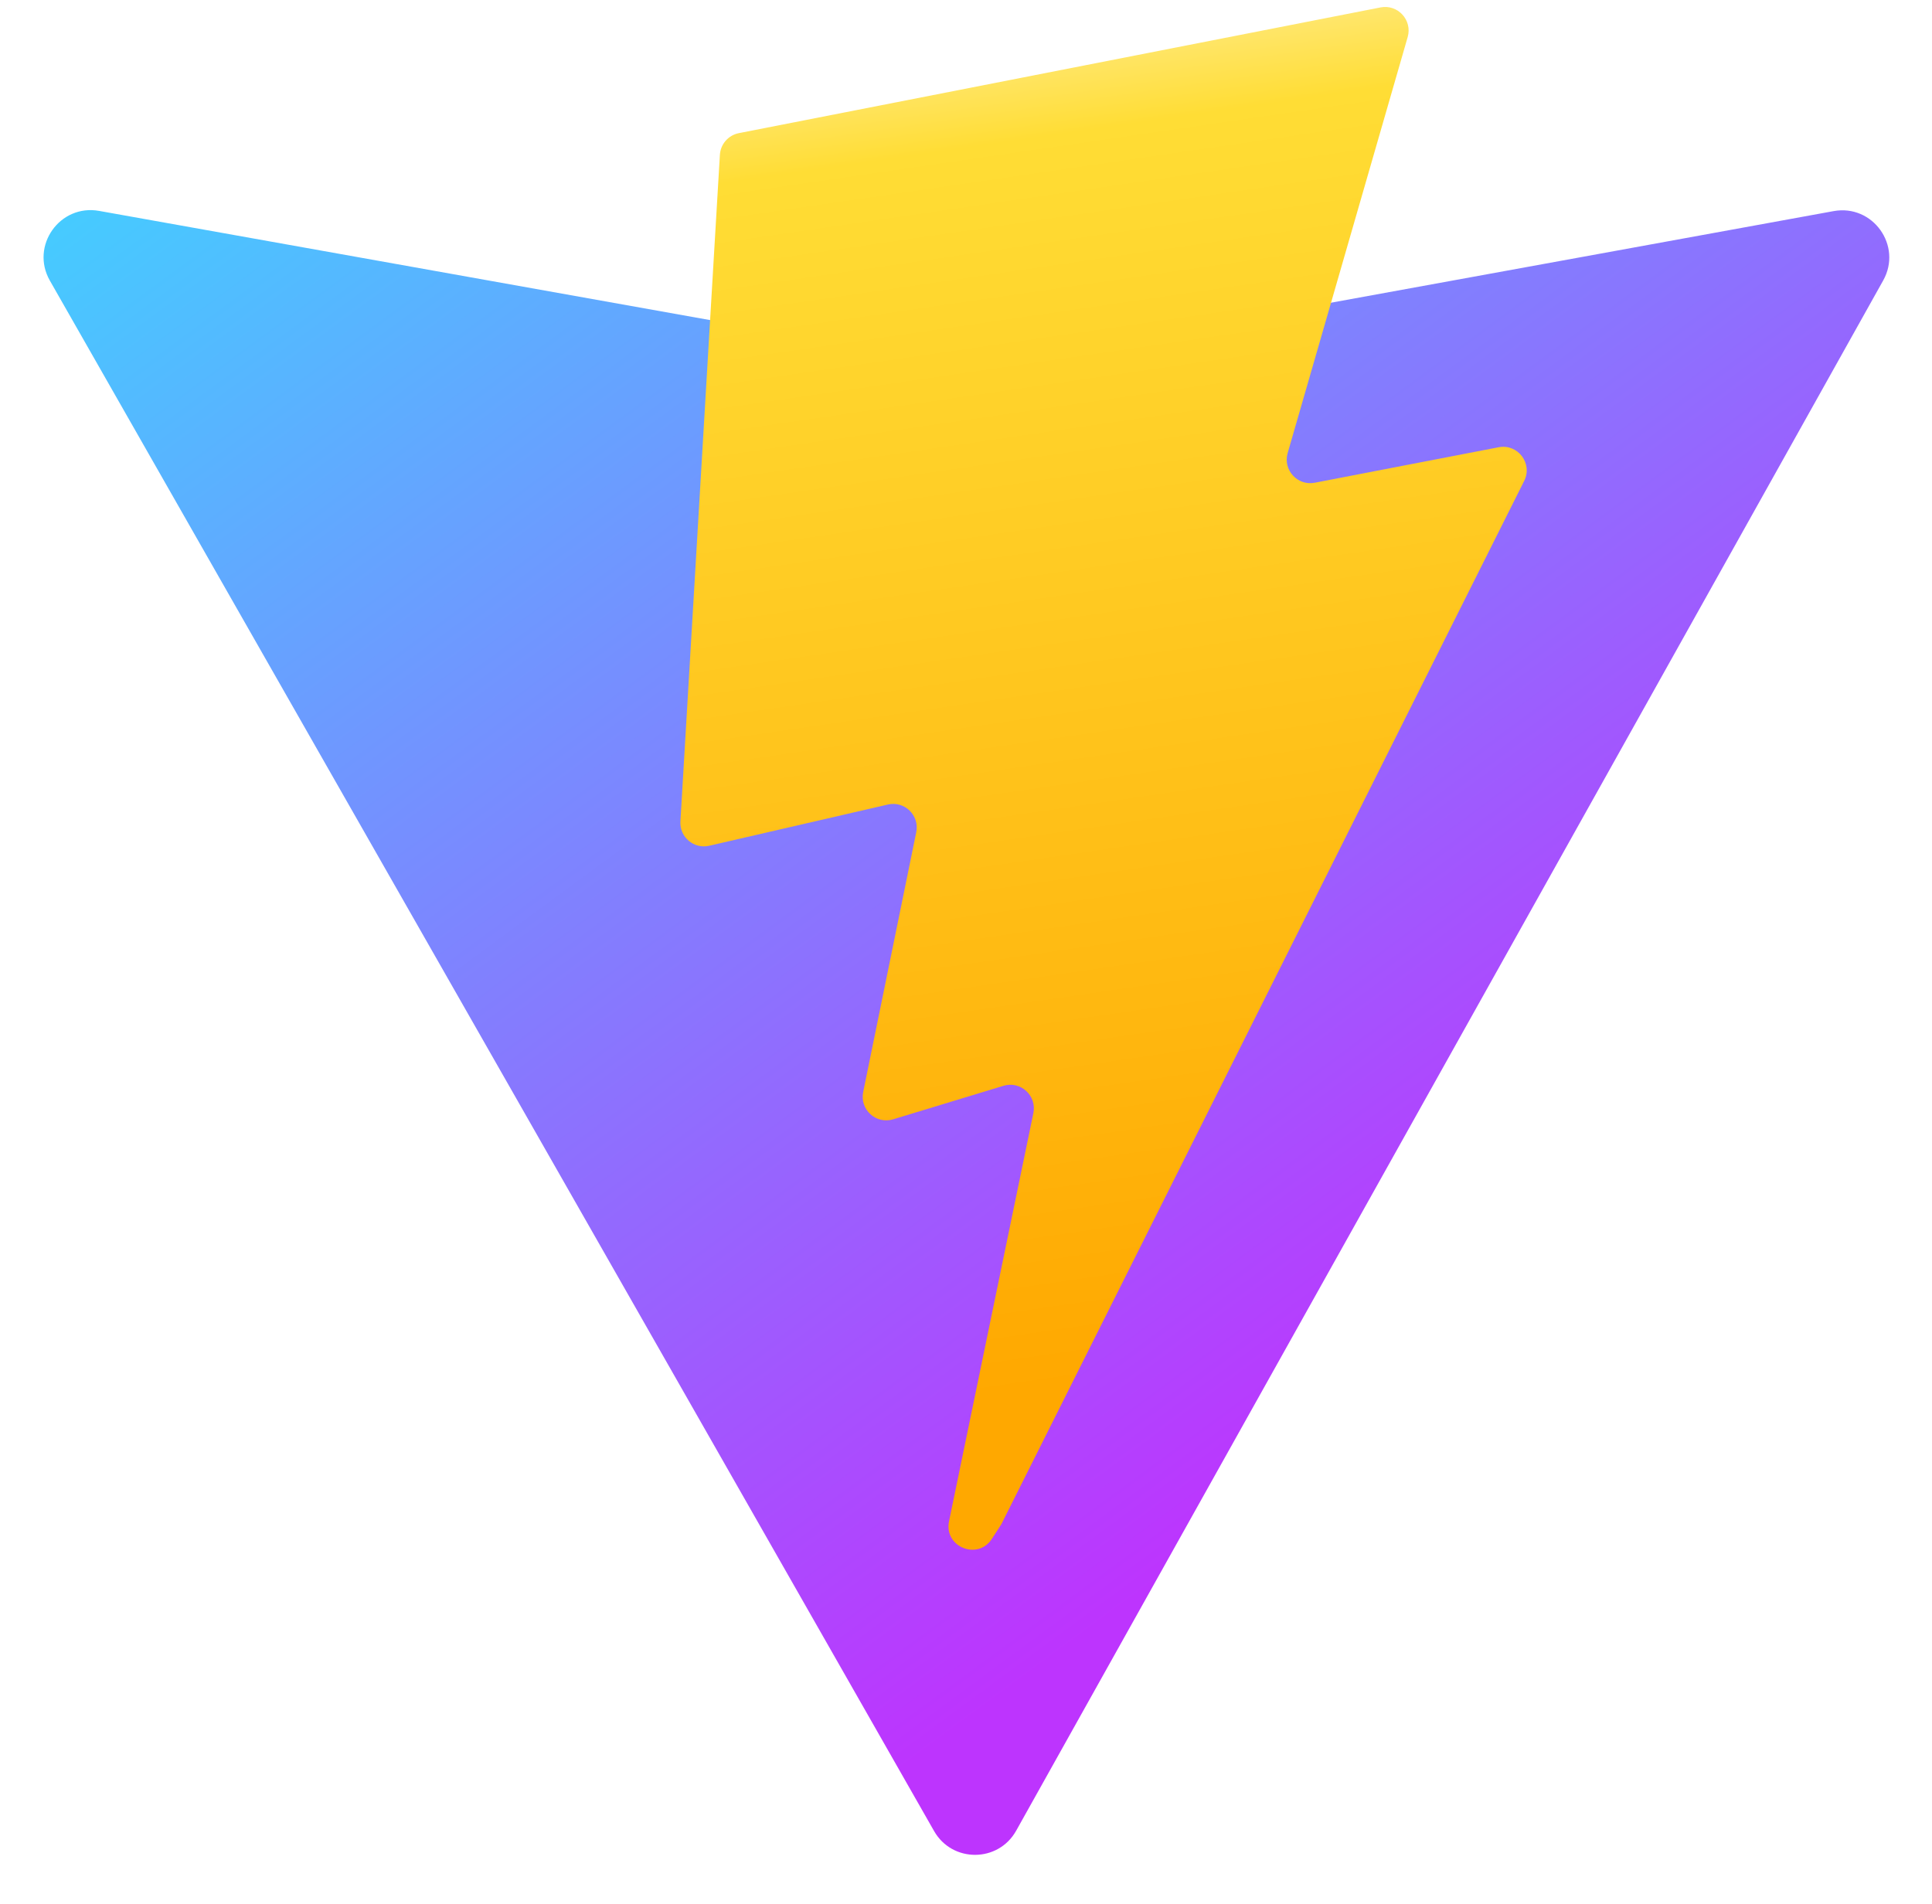
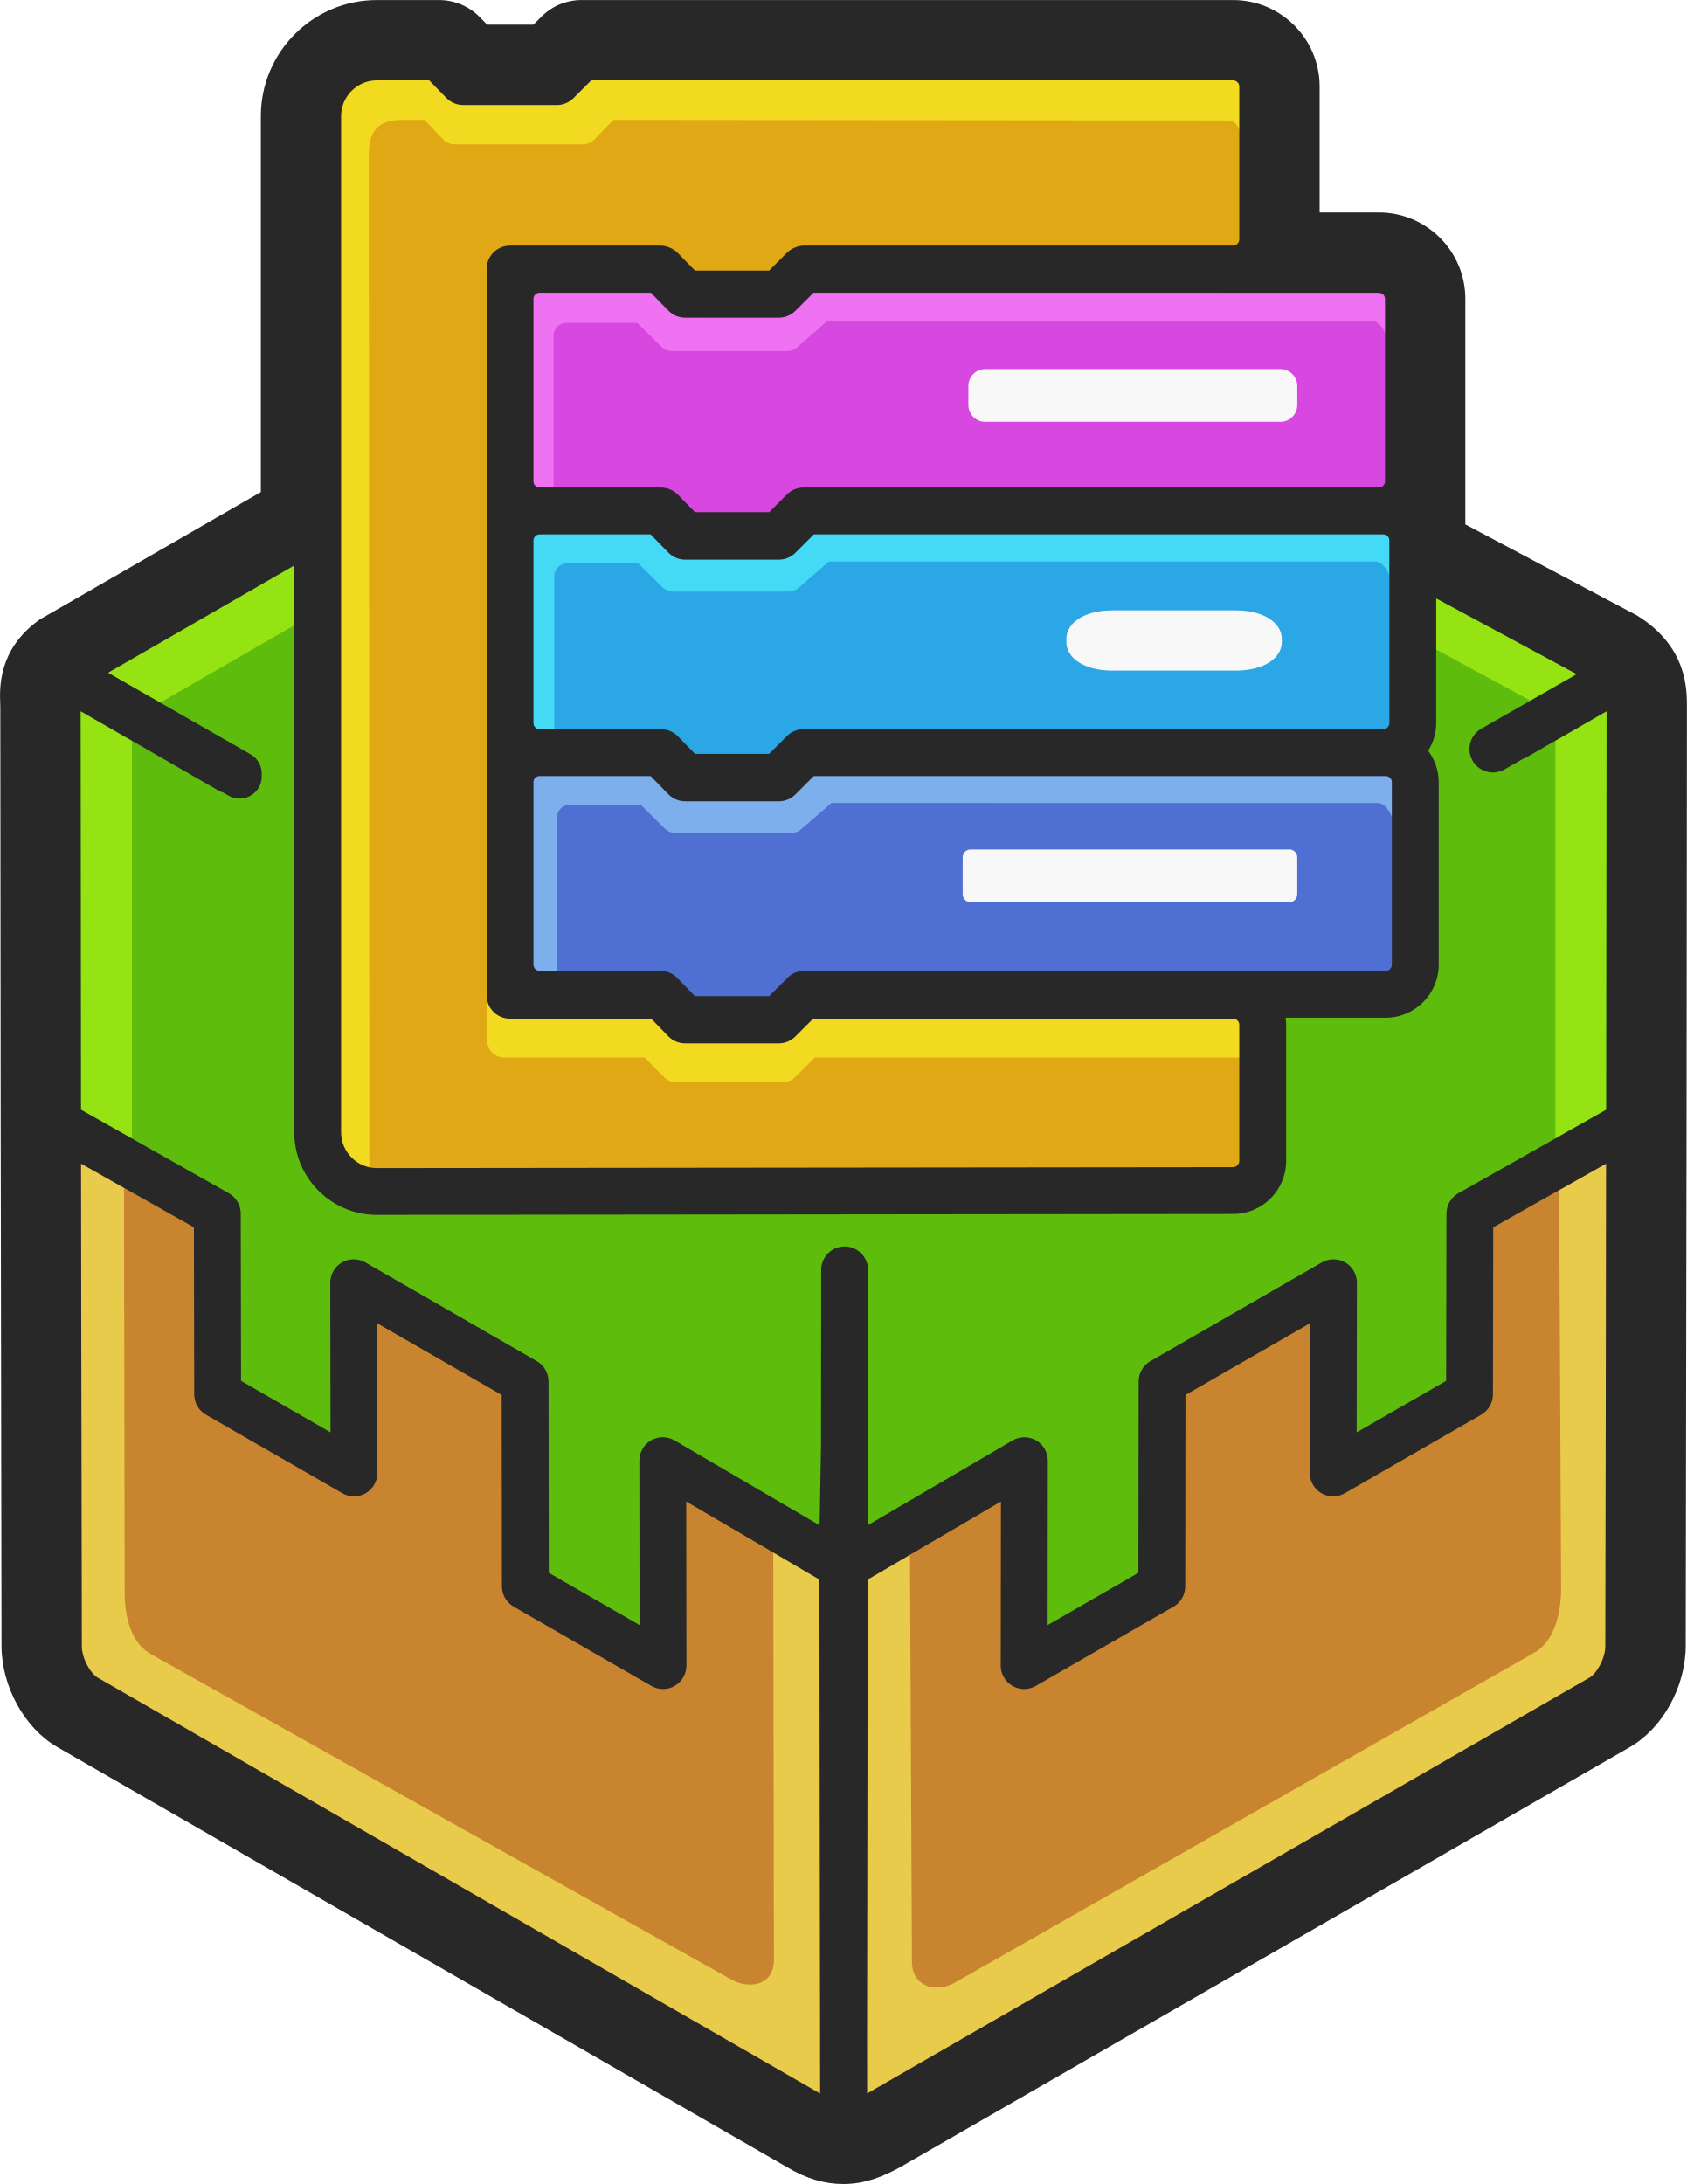
- <svg xmlns="http://www.w3.org/2000/svg" width="410" height="404" viewBox="0 0 410 404" fill="none">
-   <path d="M399.641 59.525L215.643 388.545C211.844 395.338 202.084 395.378 198.228 388.618L10.582 59.556C6.381 52.19 12.68 43.267 21.028 44.759L205.223 77.682C206.398 77.892 207.601 77.89 208.776 77.676L389.119 44.806C397.439 43.289 403.768 52.143 399.641 59.525Z" fill="url(#paint0_linear)" />
-   <path d="M292.965 1.574L156.801 28.255C154.563 28.694 152.906 30.59 152.771 32.866L144.395 174.33C144.198 177.662 147.258 180.248 150.51 179.498L188.42 170.749C191.967 169.931 195.172 173.055 194.443 176.622L183.18 231.775C182.422 235.487 185.907 238.661 189.532 237.56L212.947 230.446C216.577 229.344 220.065 232.527 219.297 236.242L201.398 322.875C200.278 328.294 207.486 331.249 210.492 326.603L212.5 323.5L323.454 102.072C325.312 98.365 322.108 94.137 318.036 94.923L279.014 102.454C275.347 103.161 272.227 99.746 273.262 96.158L298.731 7.867C299.767 4.273 296.636 0.855 292.965 1.574Z" fill="url(#paint1_linear)" />
-   <defs>
-     <linearGradient id="paint0_linear" x1="6" y1="33" x2="235" y2="344" gradientUnits="userSpaceOnUse">
-       <stop stop-color="#41D1FF" />
-       <stop offset="1" stop-color="#BD34FE" />
-     </linearGradient>
-     <linearGradient id="paint1_linear" x1="194.651" y1="8.818" x2="236.076" y2="292.989" gradientUnits="userSpaceOnUse">
-       <stop stop-color="#FFEA83" />
-       <stop offset="0.083" stop-color="#FFDD35" />
-       <stop offset="1" stop-color="#FFA800" />
-     </linearGradient>
-   </defs>
+ <svg xmlns="http://www.w3.org/2000/svg" width="286.8" height="371.33" version="1.1" viewBox="0 0 286.8 371.333" xml:space="preserve">
+   <g transform="matrix(1.3333 0 0 -1.3333 0 371.33)">
+     <g transform="scale(.1)">
+       <path d="m2087.2 2000.3-218.67 116.02v287.57c0 60.79-49.48 110.25-110.29 110.25h-75.52v160.59c0 60.79-49.46 110.25-110.26 110.25h-830.86c-19.355 0-37.578-7.54-51.246-21.23l-10.226-10.21h-58.926l-9.293 9.53c-13.582 13.92-32.496 21.91-51.953 21.91h-79.359c-81.598 0-147.98-66.4-147.98-148v-479.4l-282.23-162.7-1.914-1.42c-50.77-37.37-48.953-85.58-48.203-105.7l0.125-4.36 0.48-531.09 1.059-666.05c0.062-51.929 29.332-105.03 71.156-129.12l931.35-536.18c23.88-14.121 47.08-20.98 70.95-20.98 28.56 0 51.37 10.148 71.13 20.699l931.86 536.46c41.83 24.09 71.09 77.18 71.15 129.08l1.07 666.14 0.48 531.06c0.01 23.19 0.08 77.49-63.87 116.88" fill="#282828" />
+       <path d="m2050.6 1937.7-1003.1 540.71c-4.19 2.27-9.27 2.21-13.42-0.17l-944.7-544.49c-9.274-5.31-16.555-25.37-16.524-50.28l0.473-531.02 203.75-115.07 0.422-230.51 173.89-100.11-0.442 242.54 218.62-125.85 0.324-261.37 175.53-101.05-0.328 261.36 222.01-129.96-0.01-3.981 3.49 1.949 4.13-2.418v4.731l231.53 129.68-0.32-261.36 175.52 101.05 0.33 261.37 218.61 125.85-0.43-242.54 173.89 100.11 0.42 230.51 203.75 115.07 0.47 531.02c0.04 25.27-4.98 39.87-27.9 54.23" fill="#5ebd0c" />
+       <path d="m168.22 1333.2-65.008 36.71-0.457 508.22 65.465-37.69v-507.24m1815.1 0.09v507.23l65.3 37.57-0.46-508.18-64.84-36.62m-1779.1 555.77-66.582 38.07 267.39 154.11v-76.4l-200.81-115.78m1747.3 2.56-150.05 81.34v65.1l209.13-112.73-59.08-33.71m-1301.2 254.65v24.93c0-7.82 2.414-15.11 6.535-21.16l-6.535-3.77m402.45 295.37h-22.44l0.69 0.39h21.02l0.73-0.39" fill="#95e313" />
+       <path d="m1144 831.49h-143.58l66.73-39.058-0.01-3.981 3.49 1.949 4.13-2.418v4.731l69.24 38.777" fill="#5ebd0c" />
+       <path d="m277.65 1240.5 0.418-230.52 173.89-100.11-0.437 242.55 218.62-125.86 0.324-261.35 175.52-101.06-0.324 261.37 229.62-134.42 0.54-681.23c0.02-25.48-15.6-37.328-34.73-26.32l-931.83 536.47c-19.125 11.008-34.805 40.867-34.836 66.359l-0.52 669.2 203.75-115.08" fill="#c9842f" />
+       <path d="m1045.8 115.24-921.69 530.64c-7.906 4.57-19.863 23.051-19.883 40.562l-0.976 614.81 54.867-30.98 0.875-516.81c0.047-32.082 8.906-63.699 32.988-77.563l739.45-414.6c8.008-4.61 16.817-7.031 25.016-7.031 16.461 0 30.441 9.761 30.414 31.179l-0.848 519.84 58.83-34.437 0.93-588.84 0.02-66.774" fill="#e8cb4a" />
+       <path d="m1876.1 1240.5-0.42-230.52-173.88-100.11 0.44 242.55-218.62-125.86-0.32-261.35-175.53-101.06 0.33 261.37-229.62-134.42-2.87-681.23c-0.04-25.48 15.59-37.328 34.71-26.32l931.84 536.47c19.13 11.008 34.8 40.867 34.83 66.359l2.86 669.2-203.75-115.08" fill="#c9842f" />
+       <path d="m1105.6 115.33-0.1 66.641 0.93 588.88 53.91 31.558 2.53-518.94c-0.03-22.18 14.72-33.008 31.78-33.008 7.62 0 15.71 2.16 23.15 6.437l739.45 421.06c24.09 13.871 33.38 48.961 33.42 81.039l-2.55 508.42 59.92 33.83-0.98-614.85c-0.02-17.468-11.98-35.949-19.87-40.519l-921.59-530.55" fill="#e8cb4a" />
+       <path d="m815.52 712.72-0.258 209.64c-0.024 10.692 5.726 20.629 14.984 25.942 4.488 2.597 9.625 3.98 14.848 3.98 5.285 0 10.508-1.422 15.101-4.09l184.91-108.25 1.83 102.65 0.19 223.09c0.01 16.46 13.41 29.86 29.86 29.86 7.98 0 15.49-3.13 21.13-8.77 5.64-5.65 8.75-13.15 8.74-21.13l-0.29-325.53 184.62 108.06c4.19 2.449 8.81 3.75 13.81 3.957l1.28 0.152c2.13 0 4.31-0.301 6.84-0.871 3.32-0.789 5.75-1.801 8-3.09 9.29-5.332 15.04-15.269 15.02-25.961l-0.26-209.64 115.76 66.652 0.31 244.13c0.01 10.64 5.75 20.53 14.96 25.83l218.6 125.86c4.51 2.6 9.67 3.99 14.9 3.99 5.24 0 10.42-1.39 14.97-4.01 9.21-5.34 14.91-15.26 14.89-25.92l-0.33-190.78 114.1 65.691 0.38 213.29 0.23 2.14c0.08 1.58 0.3 3.67 0.83 5.64 2.11 7.69 7.25 14.27 14.12 18.17l188.59 106.51 0.46 508.18-102.63-59.06c-1.4-0.81-2.88-1.37-4.38-1.89l-23.09-13.23c-4.56-2.58-9.68-3.96-14.82-3.96-16.5 0-29.93 13.42-29.93 29.94 0 10.72 5.78 20.68 15.1 25.97l121.76 69.47-969.42 522.56-903.54-520.76 181.82-103.95c8.777-5.04 14.226-14.43 14.226-24.54v-3.71c0-7.79-3.062-15.02-8.632-20.35-5.254-5.04-12.418-7.93-19.645-7.93-4.879 0-9.715 1.28-14.019 3.77l-7.407 4.22c-1.082 0.21-2.468 0.56-3.925 1.38l-177.35 102.11 0.457-508.22 188.58-106.51c6.887-3.9 12.031-10.5 14.137-18.12 0.699-2.58 1.051-5.21 1.051-7.86l0.386-213.26 114.09-65.691-0.34 190.78c-0.019 10.66 5.688 20.58 14.895 25.92 4.519 2.62 9.695 4.01 14.933 4.01 5.219 0 10.387-1.39 14.926-3.99l218.62-125.86c6.617-3.81 11.469-10 13.668-17.42 0.856-2.81 1.289-5.66 1.289-8.43l0.313-244.11 115.75-66.652m290.03-530.75 0.1-66.641 921.59 530.55c7.89 4.57 19.85 23.051 19.87 40.519l0.98 614.85-143.99-81.3-0.38-213.13c-0.01-10.629-5.75-20.519-14.97-25.808l-173.87-100.12c-4.54-2.602-9.69-3.981-14.91-3.981-5.24 0-10.42 1.379-14.96 4-9.21 5.34-14.91 15.25-14.89 25.918l0.33 190.78-158.8-91.42-0.31-244.14c0-2.653-0.34-5.281-1.05-7.813-2.08-7.656-7.03-14.066-13.94-18.039l-175.5-101.04c-4.54-2.609-9.68-4.012-14.9-4.012-2.61 0-5.2 0.332-7.69 1.012-2.52 0.68-4.97 1.692-7.26 3.02-9.21 5.332-14.94 15.242-14.92 25.879l0.27 209.23-169.87-99.437-0.93-588.88m-1001.3 504.47c0.02-17.511 11.977-35.992 19.883-40.562l921.69-530.64-0.02 66.774-0.93 588.84-169.86 99.437 0.266-209.23c0.015-10.637-5.7-20.547-14.91-25.879-2.27-1.309-4.715-2.34-7.247-3.02-2.5-0.68-5.082-1.012-7.707-1.012-5.222 0-10.363 1.403-14.906 4.012l-175.52 101.06c-9.211 5.293-14.949 15.191-14.957 25.832l-0.313 244.14-158.81 91.42 0.34-190.78c0.023-10.668-5.684-20.578-14.891-25.918-4.555-2.621-9.719-4-14.969-4-5.219 0-10.371 1.379-14.89 3.981l-173.89 100.12c-9.211 5.289-14.949 15.179-14.957 25.808l-0.387 213.13-143.98 81.3 0.976-614.81m971.08-643.78c-16.01 0-32.12 4.91-49.25 15.039l-931.76 536.44c-28.344 16.308-49.742 55.949-49.785 92.199l-1.062 666.07-0.48 531.05-0.144 5.46c-0.648 17.29-1.719 46.24 30.84 70.22l945.47 544.99c6.7 3.83 14.24 5.85 21.82 5.85 7.2 0 14.39-1.84 20.77-5.31l1003-540.68c43.67-26.89 43.61-59.18 43.58-80.55l-0.48-531.01-1.06-666.11c-0.04-36.23-21.45-75.871-49.78-92.179l-931.85-536.46c-14.7-7.859-30.73-15.02-49.84-15.02" fill="#282828" />
+       <path d="m1037.4 2459.6 0.03-0.01-0.03 0.01" fill="#333" />
+       <path d="m1767 1825.3h-742.4l-31.445-31.44h-119.49l-30.684 31.44h-154.85c-20.758 0-37.735-16.97-37.735-37.73v-232.7c0-20.76 16.977-37.74 37.735-37.74h154.09l31.445-32.23h119.49l32.235 32.23h741.61c20.75 0 37.74 16.98 37.74 37.74v232.7c0 20.76-16.99 37.73-37.74 37.73" fill="#4f6fd2" />
+       <path d="m1758.2 2441.6h-733.65l-31.445-31.45h-119.49l-30.684 31.45h-154.85c-20.758 0-37.735-16.99-37.735-37.74v-232.7c0-20.75 16.977-37.73 37.735-37.73h154.09l31.445-32.24h119.49l32.235 32.24h732.86c20.75 0 37.74 16.98 37.74 37.73v232.7c0 20.75-16.99 37.74-37.74 37.74" fill="#d648df" />
+       <path d="m687.49 2133.5h-21.758l0.079 7.34c6.257-4.61 13.968-7.33 22.289-7.33h17.765v-0.01l-17.765 0.01c-0.204 0-0.407-0.01-0.61-0.01" fill="#95e313" />
+       <path d="m705.87 2133.5h-17.765c-8.321 0-16.032 2.72-22.289 7.33l2.515 226.57c0 32.56-0.199 49.13 32.067 49.13l151.25-4.67c5.699 0 11.148-2.31 15.129-6.44l24.164-25h100.73l24.97 25.19c3.96 4 9.34 6.25 14.94 6.25l720.27-0.07c5.41 0 10.54-0.98 15.51-2.38v-52.11c-2.28 8.52-10.08 18.37-17.63 18.37l-694.71 0.07-37.03-32.17c-3.96-4-9.34-6.25-14.94-6.25h-145.48c-5.7 0-11.141 2.31-15.125 6.44l-29.782 29.55h-90.531c-8.957 0-16.25-7.35-16.25-16.39l-8e-3 -223.43" fill="#ee72f2" />
+       <path d="m1632.9 2247.2h-376.75c-11.74 0-21.33 9.6-21.33 21.33v24.54c0 11.73 9.59 21.32 21.33 21.32h376.75c11.73 0 21.33-9.59 21.33-21.32v-24.54c0-11.73-9.6-21.33-21.33-21.33" fill="#f8f8f8" />
+       <path d="m1644.2 1634.6h-406.65c-5.51 0-10 4.5-10 10v47.2c0 5.5 4.49 10 10 10h406.65c5.5 0 10-4.5 10-10v-47.2c0-5.5-4.5-10-10-10" fill="#f8f8f8" />
+       <path d="m1763.8 2133.5h-739.22l-31.445-31.45h-119.49l-30.684 31.45h-154.85c-20.758 0-37.735-16.99-37.735-37.74v-232.7c0-20.76 16.977-37.74 37.735-37.74h154.09l31.445-32.23h119.49l32.235 32.23h738.43c20.76 0 37.73 16.98 37.73 37.74v232.7c0 20.75-16.97 37.74-37.73 37.74" fill="#2ba7e6" />
+       <path d="m842.19 2442 31.445-32.23h119.49l32.235 32.23h547.06c20.75 0 37.74 16.99 37.74 37.74v194.96c0 20.76-16.99 37.73-37.74 37.73h-830.86l-31.446-31.44h-119.5l-30.675 31.44h-79.379c-41.512 0-75.477-33.95-75.477-75.46v-1295.9c0-41.51 33.965-75.48 75.477-75.48l1091.9 1.19c20.75 0 37.74 16.98 37.74 37.73v173.64c0 20.75-16.99 37.73-37.74 37.73h-547.85l-31.445-31.44h-119.49l-30.684 31.44h-192.58v926.09h191.82" fill="#e0a815" />
+       <path d="m1576 1929.9h-157.81c-36.19 0-58.45 16.39-58.45 36.44v3.89c0 20.04 22.26 36.45 58.45 36.45h157.81c36.19 0 58.52-16.41 58.52-36.45v-3.89c0-20.05-22.33-36.44-58.52-36.44" fill="#f8f8f8" />
+       <path d="m1610.2 1433.7v44.47c0 10.19-4.1 19.48-10.73 26.28 18.96-10.33 32.67-30.04 33.06-51.91l-22.33-18.84m-617.04 50.76h-10.605l0.398 0.39h10.207l27.205 27.21h0.4l-27.605-27.6" fill="#95e313" />
+       <path d="m993.12 1484.9h-10.207l21.082 20.96c4.03 4 9.48 6.25 15.17 6.25h1.16l-27.205-27.21" fill="#7dafec" />
+       <path d="m998.66 1405.1h-136.66c-5.781 0-11.324 2.32-15.355 6.44l-24.536 25.02h-179.36c-11.848 0-21.457 9.54-21.457 21.33v54.87h42.914v-0.63h172.27c5.782 0 11.321-2.31 15.356-6.44l24.535-25.01h102.28l3.872 3.85h10.605l27.605 27.6h549.53c10.32 0 20.32-2.78 29.17-7.61 6.63-6.8 10.73-16.09 10.73-26.28v-44.47l-13.88-11.71s-1.35 13.33-15.05 14.5h-542.05l-25.35-25.21c-4.02-4-9.48-6.25-15.17-6.25" fill="#f2da21" />
+       <path d="m472.33 1266.1h-30.664c-2.476 4.72-4.629 9.64-6.383 14.74 10.567-7.96 23.262-13.22 37.047-14.74" fill="#95e313" />
+       <path d="m592.95 2681h-2.336l-8.508 8.72c2.731-1.08 5.231-2.76 7.313-4.98l3.531-3.74" fill="#3f3f3f" />
+       <path d="m479.16 1266.1h-6.836c-13.785 1.52-26.48 6.78-37.047 14.74-3.301 9.62-5.187 19.9-5.187 30.69v1283.7c-9.66 95.9 41.57 95.9 92.676 95.9h52.031c2.523 0 4.996-0.48 7.304-1.4l8.508-8.72h2.336l19.832-21.02h97.344l24.133 24.95c3.828 3.96 9.023 6.19 14.437 6.19l804.92-1.38c31.18 0 56.55-26.25 56.55-58.51v-12.8l-29.87 0.69c-1.73 7.02-7.61 12.34-14.94 12.34l-783.24 0.69-24.129-24.94c-3.828-3.97-9.023-6.19-14.441-6.19h-164.09c-5.504 0-10.765 2.28-14.621 6.37l-23.363 24.76-30.211-0.06c-28.578 0-41.004-14.35-41.004-43.92l0.688-1293.3c0-10.62 3.078-20.47 8.226-28.81" fill="#f2da21" />
+       <path d="m677.6 1826.8h-11.039l0.059 5.26c3.316-2.32 7.016-4.11 10.98-5.26" fill="#95e313" />
+       <path d="m706.83 1826.8h-29.227c-3.964 1.15-7.664 2.94-10.98 5.26l2.551 228.64c0 32.56-0.207 49.13 32.164 49.13l151.72-4.66c5.71 0 11.179-2.32 15.175-6.45l24.242-24.99h101.04l25.05 25.19c3.97 4 9.36 6.25 14.98 6.25l722.54-0.07c5.43 0 10.58-0.99 15.58-2.38v-52.11c-2.3 8.52-10.13 18.37-17.71 18.37l-696.89 0.06-37.14-32.17c-3.98-4-9.37-6.25-14.99-6.25h-145.94c-5.715 0-11.18 2.32-15.172 6.44l-29.875 29.55-90.812 0.01c-8.985 0-16.305-7.36-16.305-16.4l-4e-3 -223.42" fill="#44daf5" />
+       <path d="m710.88 1526.6h-40.266l2.61 233.91c0 32.55-0.207 49.13 32.164 49.13l151.72-4.67c1.911 0 3.79-0.26 5.598-0.75l10.93-11.21h4.004l18.886-19.47h101.04l25.047 25.18c3.98 4 9.37 6.25 14.99 6.25l722.54-0.06c5.43 0 10.58-0.99 15.57-2.38l-0.86-59.87c-2.29 8.51-10.12 18.36-17.69 18.36l-696.9 0.07-37.15-32.18c-3.97-3.99-9.37-6.24-14.99-6.24h-145.93c-5.715 0-11.176 2.31-15.172 6.43l-29.871 29.56h-90.821c-8.984 0-16.301-7.35-16.301-16.4l0.852-215.66" fill="#7dafec" />
+       <path d="m877.64 1793.1h-4.004l-10.93 11.21c3.606-1 6.918-2.94 9.578-5.68l5.356-5.53" fill="#44daf5" />
+       <path d="m980.76 2131.9 22.702 22.69c5.56 5.56 13.25 8.75 21.11 8.75h733.65c4.34 0 7.88 3.52 7.88 7.87v232.7c0 4.33-3.54 7.85-7.88 7.85h-720.89l-23.1-23.08c-5.64-5.62-13.14-8.74-21.117-8.74h-119.48c-7.996 0-15.801 3.29-21.383 9.02l-22.254 22.8h-141.9c-4.332 0-7.864-3.52-7.864-7.85v-232.7c0-4.35 3.532-7.87 7.864-7.87h154.08c8.773 0 16.57-3.29 22.152-9.02l21.875-22.42zm0-308.18 22.702 22.71c5.56 5.56 13.25 8.75 21.11 8.75h739.23c4.33 0 7.87 3.52 7.87 7.85v232.72c0 4.33-3.54 7.85-7.87 7.85h-726.08l-23.49-23.48c-5.64-5.62-13.14-8.75-21.117-8.75h-119.48c-7.996 0-15.801 3.29-21.383 9.02l-22.641 23.21h-141.51c-4.332 0-7.864-3.52-7.864-7.85v-232.72c0-4.33 3.532-7.85 7.864-7.85h154.08c8.8 0 16.605-3.29 22.168-9.05l21.859-22.41zm0-308.96 23.492 23.5c5.64 5.62 13.13 8.75 21.11 8.75h741.61c4.34 0 7.88 3.52 7.88 7.85v232.7c0 4.35-3.54 7.87-7.88 7.87h-729.25l-23.49-23.47c-5.64-5.63-13.14-8.75-21.117-8.75h-119.48c-7.996 0-15.801 3.29-21.383 9.02l-22.641 23.2h-141.51c-4.332 0-7.864-3.52-7.864-7.87v-232.7c0-4.33 3.532-7.85 7.864-7.85h154.08c8.031 0 15.832-3.29 21.394-9.04l22.633-23.21zm-500.2 1167.8c-25.141 0-45.606-20.46-45.606-45.6v-1295.8c0-25.18 20.465-45.67 45.606-45.67l1091.8 1.16c4.21 0 7.89 3.66 7.89 7.87v173.65c0 4.33-3.52 7.85-7.86 7.85h-535.5l-22.7-22.71c-5.64-5.62-13.14-8.75-21.117-8.75h-119.48c-8.028 0-15.828 3.3-21.391 9.05l-21.859 22.41h-180.01c-16.465 0-29.859 13.41-29.859 29.87v926.08c0 16.45 13.394 29.87 29.859 29.87h191.81c4.113 0 8.258-0.94 12.324-2.79 3.621-1.48 7.027-3.75 9.816-6.63l21.887-22.41h94.551l22.702 22.69c2.83 2.81 6.22 5.02 10.07 6.56 3.66 1.64 7.76 2.58 11.83 2.58h547.07c4.19 0 7.86 3.67 7.86 7.87v194.98c0 4.33-3.52 7.85-7.86 7.85h-818.5l-22.703-22.68c-5.563-5.56-13.25-8.75-21.11-8.75h-119.51c-7.996 0-15.8 3.29-21.382 9.02l-21.868 22.41zm0.023-1446.8c-58.098 0-105.35 47.27-105.35 105.34v1295.9c0 58.08 47.254 105.34 105.33 105.34h79.363c8 0 15.801-3.29 21.383-9.02l21.894-22.41h94.551l22.707 22.68c5.633 5.63 13.129 8.75 21.105 8.75h830.86c37.27 0 67.59-30.33 67.59-67.59v-194.98c0-2.72-0.2-5.45-0.6-8.27h118.8c37.28 0 67.61-30.32 67.61-67.59v-232.7c0-11.81-3.13-23.3-9.1-33.57 9.5-11.94 14.66-26.59 14.66-41.89v-232.72c0-12.54-3.52-24.65-10.25-35.37 8.7-11.67 13.43-25.67 13.43-40.1v-232.7c0-37.26-30.32-67.59-67.6-67.59h-127.67c0.48-3.09 0.72-6.09 0.72-9.04v-173.65c0-37.29-30.32-67.61-67.59-67.61l-1091.8-1.17" fill="#282828" />
+     </g>
+   </g>
</svg>
